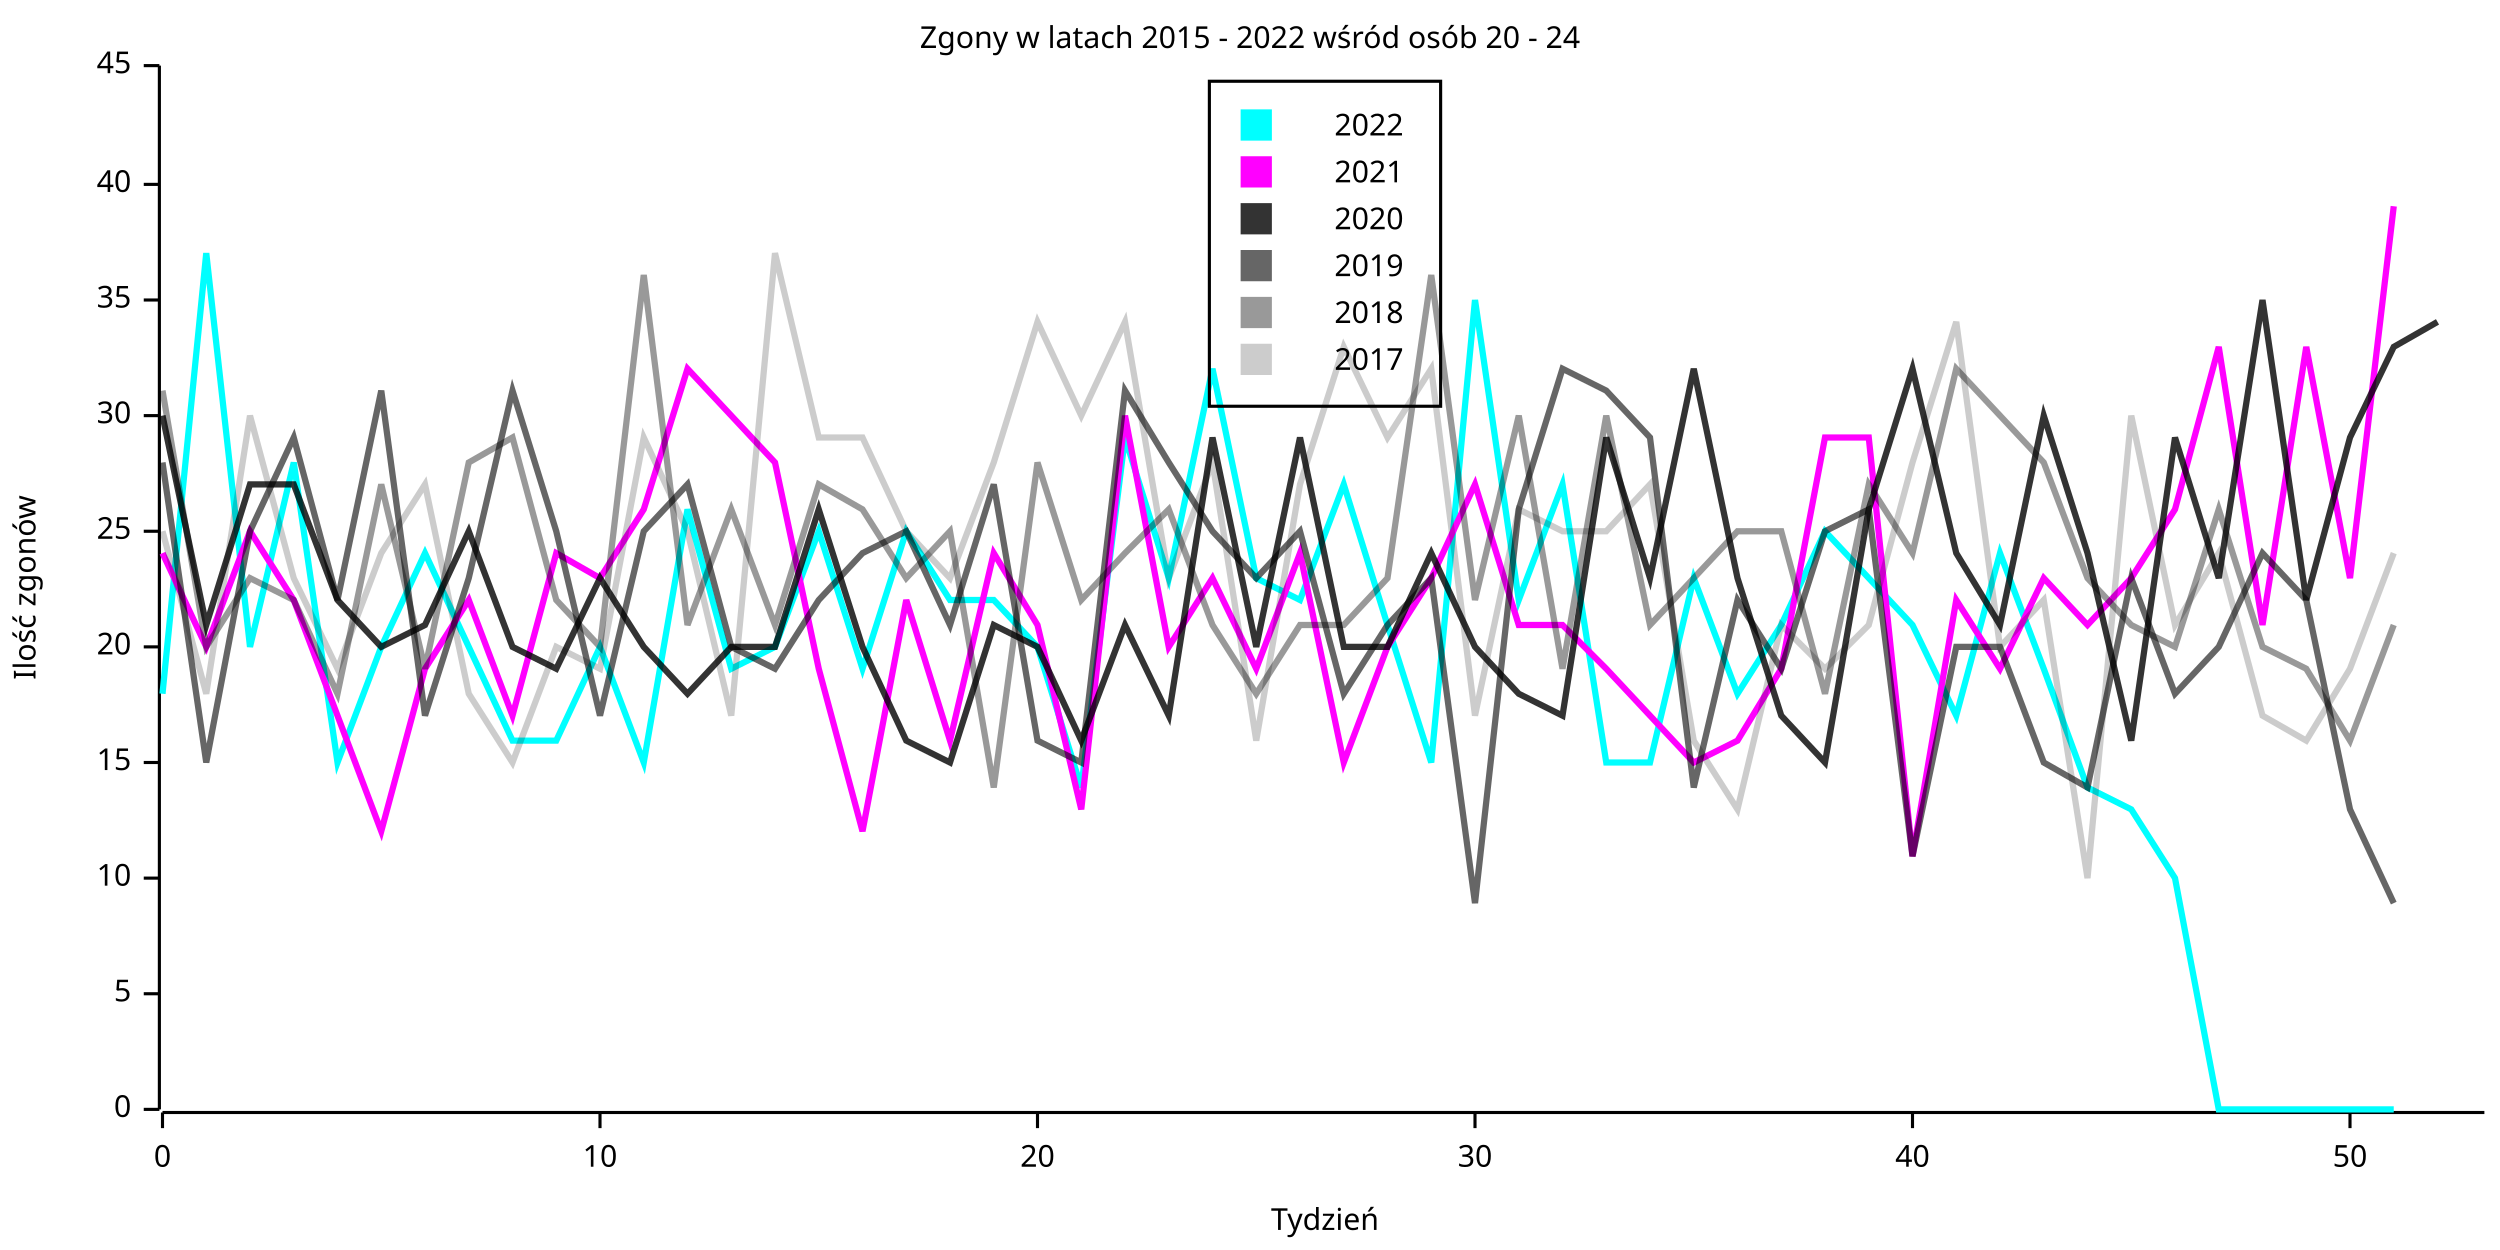
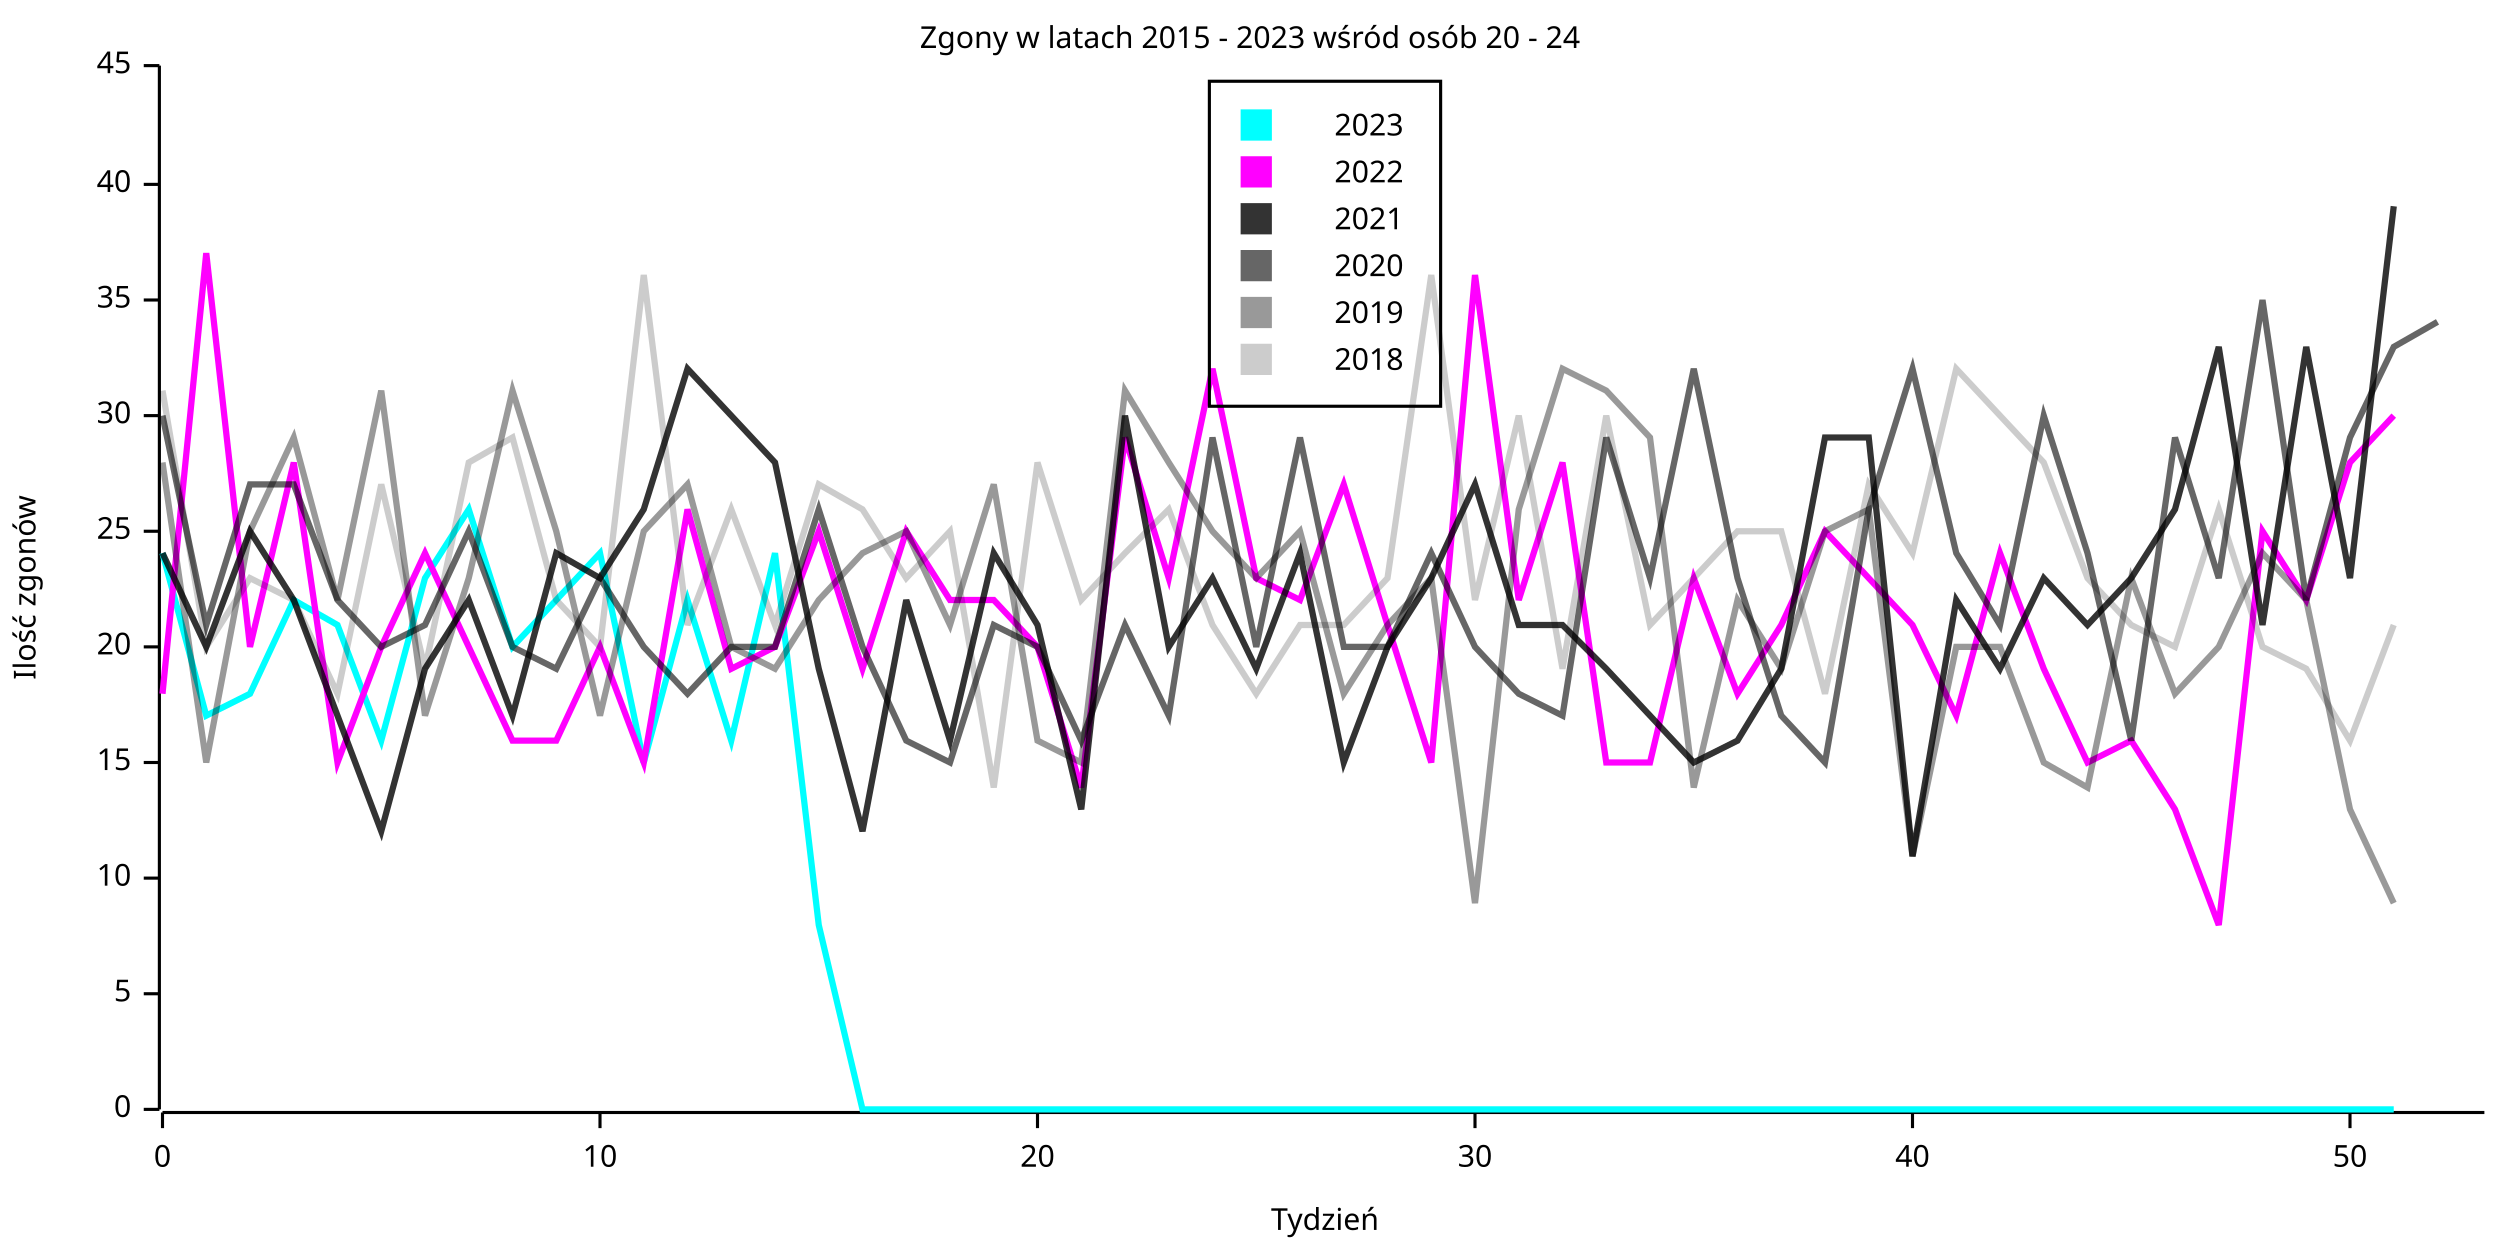
<svg xmlns="http://www.w3.org/2000/svg" width="800" height="400" viewBox="0 0 800 400">
  <rect x="0" y="0" width="800" height="400" opacity="1" fill="#FFFFFF" stroke="none" />
  <text x="400" y="8" dy="0.76em" text-anchor="middle" font-family="sans-serif" font-size="9.677" opacity="1" fill="#000000">
- Zgony w latach 2015 - 2022 wśród osób 20 - 24
+ Zgony w latach 2015 - 2023 wśród osób 20 - 24
</text>
  <text x="4" y="188" dy="0.76em" text-anchor="middle" font-family="sans-serif" font-size="9.677" opacity="1" fill="#000000" transform="rotate(270, 4, 188)">
Ilość zgonów
</text>
  <text x="424" y="396" dy="-0.5ex" text-anchor="middle" font-family="sans-serif" font-size="9.677" opacity="1" fill="#000000">
Tydzień
</text>
  <polyline fill="none" opacity="1" stroke="#000000" stroke-width="1" points="51,21 51,355 " />
  <text x="42" y="355" dy="0.5ex" text-anchor="end" font-family="sans-serif" font-size="9.677" opacity="1" fill="#000000">
0
</text>
  <polyline fill="none" opacity="1" stroke="#000000" stroke-width="1" points="46,355 51,355 " />
  <text x="42" y="318" dy="0.5ex" text-anchor="end" font-family="sans-serif" font-size="9.677" opacity="1" fill="#000000">
5
</text>
  <polyline fill="none" opacity="1" stroke="#000000" stroke-width="1" points="46,318 51,318 " />
  <text x="42" y="281" dy="0.5ex" text-anchor="end" font-family="sans-serif" font-size="9.677" opacity="1" fill="#000000">
10
</text>
  <polyline fill="none" opacity="1" stroke="#000000" stroke-width="1" points="46,281 51,281 " />
  <text x="42" y="244" dy="0.5ex" text-anchor="end" font-family="sans-serif" font-size="9.677" opacity="1" fill="#000000">
15
</text>
  <polyline fill="none" opacity="1" stroke="#000000" stroke-width="1" points="46,244 51,244 " />
  <text x="42" y="207" dy="0.5ex" text-anchor="end" font-family="sans-serif" font-size="9.677" opacity="1" fill="#000000">
20
</text>
  <polyline fill="none" opacity="1" stroke="#000000" stroke-width="1" points="46,207 51,207 " />
  <text x="42" y="170" dy="0.5ex" text-anchor="end" font-family="sans-serif" font-size="9.677" opacity="1" fill="#000000">
25
</text>
  <polyline fill="none" opacity="1" stroke="#000000" stroke-width="1" points="46,170 51,170 " />
  <text x="42" y="133" dy="0.5ex" text-anchor="end" font-family="sans-serif" font-size="9.677" opacity="1" fill="#000000">
30
</text>
  <polyline fill="none" opacity="1" stroke="#000000" stroke-width="1" points="46,133 51,133 " />
  <text x="42" y="96" dy="0.5ex" text-anchor="end" font-family="sans-serif" font-size="9.677" opacity="1" fill="#000000">
35
</text>
  <polyline fill="none" opacity="1" stroke="#000000" stroke-width="1" points="46,96 51,96 " />
  <text x="42" y="59" dy="0.5ex" text-anchor="end" font-family="sans-serif" font-size="9.677" opacity="1" fill="#000000">
40
</text>
  <polyline fill="none" opacity="1" stroke="#000000" stroke-width="1" points="46,59 51,59 " />
  <text x="42" y="21" dy="0.5ex" text-anchor="end" font-family="sans-serif" font-size="9.677" opacity="1" fill="#000000">
45
</text>
  <polyline fill="none" opacity="1" stroke="#000000" stroke-width="1" points="46,21 51,21 " />
  <polyline fill="none" opacity="1" stroke="#000000" stroke-width="1" points="52,356 795,356 " />
  <text x="52" y="366" dy="0.76em" text-anchor="middle" font-family="sans-serif" font-size="9.677" opacity="1" fill="#000000">
0
</text>
  <polyline fill="none" opacity="1" stroke="#000000" stroke-width="1" points="52,356 52,361 " />
  <text x="192" y="366" dy="0.76em" text-anchor="middle" font-family="sans-serif" font-size="9.677" opacity="1" fill="#000000">
10
</text>
  <polyline fill="none" opacity="1" stroke="#000000" stroke-width="1" points="192,356 192,361 " />
  <text x="332" y="366" dy="0.76em" text-anchor="middle" font-family="sans-serif" font-size="9.677" opacity="1" fill="#000000">
20
</text>
  <polyline fill="none" opacity="1" stroke="#000000" stroke-width="1" points="332,356 332,361 " />
  <text x="472" y="366" dy="0.76em" text-anchor="middle" font-family="sans-serif" font-size="9.677" opacity="1" fill="#000000">
30
</text>
  <polyline fill="none" opacity="1" stroke="#000000" stroke-width="1" points="472,356 472,361 " />
  <text x="612" y="366" dy="0.76em" text-anchor="middle" font-family="sans-serif" font-size="9.677" opacity="1" fill="#000000">
40
</text>
  <polyline fill="none" opacity="1" stroke="#000000" stroke-width="1" points="612,356 612,361 " />
  <text x="752" y="366" dy="0.76em" text-anchor="middle" font-family="sans-serif" font-size="9.677" opacity="1" fill="#000000">
50
</text>
  <polyline fill="none" opacity="1" stroke="#000000" stroke-width="1" points="752,356 752,361 " />
-   <polyline fill="none" opacity="1" stroke="#00FFFF" stroke-width="2" points="52,222 66,81 80,207 94,148 108,244 122,207 136,177 150,207 164,237 178,237 192,207 206,244 220,163 234,214 248,207 262,170 276,214 290,170 304,192 318,192 332,207 346,252 360,140 374,185 388,118 402,185 416,192 430,155 444,200 458,244 472,96 486,192 500,155 514,244 528,244 542,185 556,222 570,200 584,170 598,185 612,200 626,229 640,177 654,214 668,252 682,259 696,281 710,355 724,355 738,355 752,355 766,355 " />
-   <polyline fill="none" opacity="1" stroke="#FF00FF" stroke-width="2" points="52,177 66,207 80,170 94,192 108,229 122,266 136,214 150,192 164,229 178,177 192,185 206,163 220,118 234,133 248,148 262,214 276,266 290,192 304,237 318,177 332,200 346,259 360,133 374,207 388,185 402,214 416,177 430,244 444,207 458,185 472,155 486,200 500,200 514,214 528,229 542,244 556,237 570,214 584,140 598,140 612,274 626,192 640,214 654,185 668,200 682,185 696,163 710,111 724,200 738,111 752,185 766,66 " />
-   <polyline fill="none" opacity="0.8" stroke="#000000" stroke-width="2" points="52,133 66,200 80,155 94,155 108,192 122,207 136,200 150,170 164,207 178,214 192,185 206,207 220,222 234,207 248,207 262,163 276,207 290,237 304,244 318,200 332,207 346,237 360,200 374,229 388,140 402,207 416,140 430,207 444,207 458,177 472,207 486,222 500,229 514,140 528,185 542,118 556,185 570,229 584,244 598,163 612,118 626,177 640,200 654,133 668,177 682,237 696,140 710,185 724,96 738,192 752,140 766,111 780,103 " />
-   <polyline fill="none" opacity="0.6" stroke="#000000" stroke-width="2" points="52,148 66,244 80,170 94,140 108,192 122,125 136,229 150,185 164,125 178,170 192,229 206,170 220,155 234,207 248,214 262,192 276,177 290,170 304,200 318,155 332,237 346,244 360,125 374,148 388,170 402,185 416,170 430,222 444,200 458,185 472,289 486,163 500,118 514,125 528,140 542,252 556,192 570,214 584,170 598,163 612,274 626,207 640,207 654,244 668,252 682,185 696,222 710,207 724,177 738,192 752,259 766,289 " />
-   <polyline fill="none" opacity="0.4" stroke="#000000" stroke-width="2" points="52,125 66,207 80,185 94,192 108,222 122,155 136,214 150,148 164,140 178,192 192,207 206,88 220,200 234,163 248,200 262,155 276,163 290,185 304,170 318,252 332,148 346,192 360,177 374,163 388,200 402,222 416,200 430,200 444,185 458,88 472,192 486,133 500,214 514,133 528,200 542,185 556,170 570,170 584,222 598,155 612,177 626,118 640,133 654,148 668,185 682,200 696,207 710,163 724,207 738,214 752,237 766,200 " />
-   <polyline fill="none" opacity="0.2" stroke="#000000" stroke-width="2" points="52,170 66,222 80,133 94,185 108,214 122,177 136,155 150,222 164,244 178,207 192,214 206,140 220,170 234,229 248,81 262,140 276,140 290,170 304,185 318,148 332,103 346,133 360,103 374,185 388,148 402,237 416,155 430,111 444,140 458,118 472,229 486,163 500,170 514,170 528,155 542,237 556,259 570,200 584,214 598,200 612,148 626,103 640,207 654,192 668,281 682,133 696,200 710,177 724,229 738,237 752,214 766,177 " />
+   <polyline fill="none" opacity="1" stroke="#00FFFF" stroke-width="2" points="52,177 66,229 80,222 94,192 108,200 122,237 136,185 150,163 164,207 178,192 192,177 206,244 220,192 234,237 248,177 262,296 276,355 290,355 304,355 318,355 332,355 346,355 360,355 374,355 388,355 402,355 416,355 430,355 444,355 458,355 472,355 486,355 500,355 514,355 528,355 542,355 556,355 570,355 584,355 598,355 612,355 626,355 640,355 654,355 668,355 682,355 696,355 710,355 724,355 738,355 752,355 766,355 " />
+   <polyline fill="none" opacity="1" stroke="#FF00FF" stroke-width="2" points="52,222 66,81 80,207 94,148 108,244 122,207 136,177 150,207 164,237 178,237 192,207 206,244 220,163 234,214 248,207 262,170 276,214 290,170 304,192 318,192 332,207 346,252 360,140 374,185 388,118 402,185 416,192 430,155 444,200 458,244 472,88 486,192 500,148 514,244 528,244 542,185 556,222 570,200 584,170 598,185 612,200 626,229 640,177 654,214 668,244 682,237 696,259 710,296 724,170 738,192 752,148 766,133 " />
+   <polyline fill="none" opacity="0.8" stroke="#000000" stroke-width="2" points="52,177 66,207 80,170 94,192 108,229 122,266 136,214 150,192 164,229 178,177 192,185 206,163 220,118 234,133 248,148 262,214 276,266 290,192 304,237 318,177 332,200 346,259 360,133 374,207 388,185 402,214 416,177 430,244 444,207 458,185 472,155 486,200 500,200 514,214 528,229 542,244 556,237 570,214 584,140 598,140 612,274 626,192 640,214 654,185 668,200 682,185 696,163 710,111 724,200 738,111 752,185 766,66 " />
+   <polyline fill="none" opacity="0.6" stroke="#000000" stroke-width="2" points="52,133 66,200 80,155 94,155 108,192 122,207 136,200 150,170 164,207 178,214 192,185 206,207 220,222 234,207 248,207 262,163 276,207 290,237 304,244 318,200 332,207 346,237 360,200 374,229 388,140 402,207 416,140 430,207 444,207 458,177 472,207 486,222 500,229 514,140 528,185 542,118 556,185 570,229 584,244 598,163 612,118 626,177 640,200 654,133 668,177 682,237 696,140 710,185 724,96 738,192 752,140 766,111 780,103 " />
+   <polyline fill="none" opacity="0.4" stroke="#000000" stroke-width="2" points="52,148 66,244 80,170 94,140 108,192 122,125 136,229 150,185 164,125 178,170 192,229 206,170 220,155 234,207 248,214 262,192 276,177 290,170 304,200 318,155 332,237 346,244 360,125 374,148 388,170 402,185 416,170 430,222 444,200 458,185 472,289 486,163 500,118 514,125 528,140 542,252 556,192 570,214 584,170 598,163 612,274 626,207 640,207 654,244 668,252 682,185 696,222 710,207 724,177 738,192 752,259 766,289 " />
+   <polyline fill="none" opacity="0.2" stroke="#000000" stroke-width="2" points="52,125 66,207 80,185 94,192 108,222 122,155 136,214 150,148 164,140 178,192 192,207 206,88 220,200 234,163 248,200 262,155 276,163 290,185 304,170 318,252 332,148 346,192 360,177 374,163 388,200 402,222 416,200 430,200 444,185 458,88 472,192 486,133 500,214 514,133 528,200 542,185 556,170 570,170 584,222 598,155 612,177 626,118 640,133 654,148 668,185 682,200 696,207 710,163 724,207 738,214 752,237 766,200 " />
  <rect x="387" y="26" width="74" height="104" opacity="1" fill="none" stroke="#000000" />
  <text x="427" y="36" dy="0.76em" text-anchor="start" font-family="sans-serif" font-size="9.677" opacity="1" fill="#000000">
+ 2023
+ </text>
+   <text x="427" y="51" dy="0.76em" text-anchor="start" font-family="sans-serif" font-size="9.677" opacity="1" fill="#000000">
2022
</text>
-   <text x="427" y="51" dy="0.76em" text-anchor="start" font-family="sans-serif" font-size="9.677" opacity="1" fill="#000000">
+   <text x="427" y="66" dy="0.76em" text-anchor="start" font-family="sans-serif" font-size="9.677" opacity="1" fill="#000000">
2021
</text>
-   <text x="427" y="66" dy="0.76em" text-anchor="start" font-family="sans-serif" font-size="9.677" opacity="1" fill="#000000">
+   <text x="427" y="81" dy="0.76em" text-anchor="start" font-family="sans-serif" font-size="9.677" opacity="1" fill="#000000">
2020
</text>
-   <text x="427" y="81" dy="0.76em" text-anchor="start" font-family="sans-serif" font-size="9.677" opacity="1" fill="#000000">
+   <text x="427" y="96" dy="0.76em" text-anchor="start" font-family="sans-serif" font-size="9.677" opacity="1" fill="#000000">
2019
</text>
-   <text x="427" y="96" dy="0.76em" text-anchor="start" font-family="sans-serif" font-size="9.677" opacity="1" fill="#000000">
+   <text x="427" y="111" dy="0.76em" text-anchor="start" font-family="sans-serif" font-size="9.677" opacity="1" fill="#000000">
2018
- </text>
-   <text x="427" y="111" dy="0.76em" text-anchor="start" font-family="sans-serif" font-size="9.677" opacity="1" fill="#000000">
- 2017
</text>
  <rect x="397" y="35" width="10" height="10" opacity="1" fill="#00FFFF" stroke="none" />
  <rect x="397" y="50" width="10" height="10" opacity="1" fill="#FF00FF" stroke="none" />
  <rect x="397" y="65" width="10" height="10" opacity="0.8" fill="#000000" stroke="none" />
  <rect x="397" y="80" width="10" height="10" opacity="0.6" fill="#000000" stroke="none" />
  <rect x="397" y="95" width="10" height="10" opacity="0.4" fill="#000000" stroke="none" />
  <rect x="397" y="110" width="10" height="10" opacity="0.2" fill="#000000" stroke="none" />
</svg>
